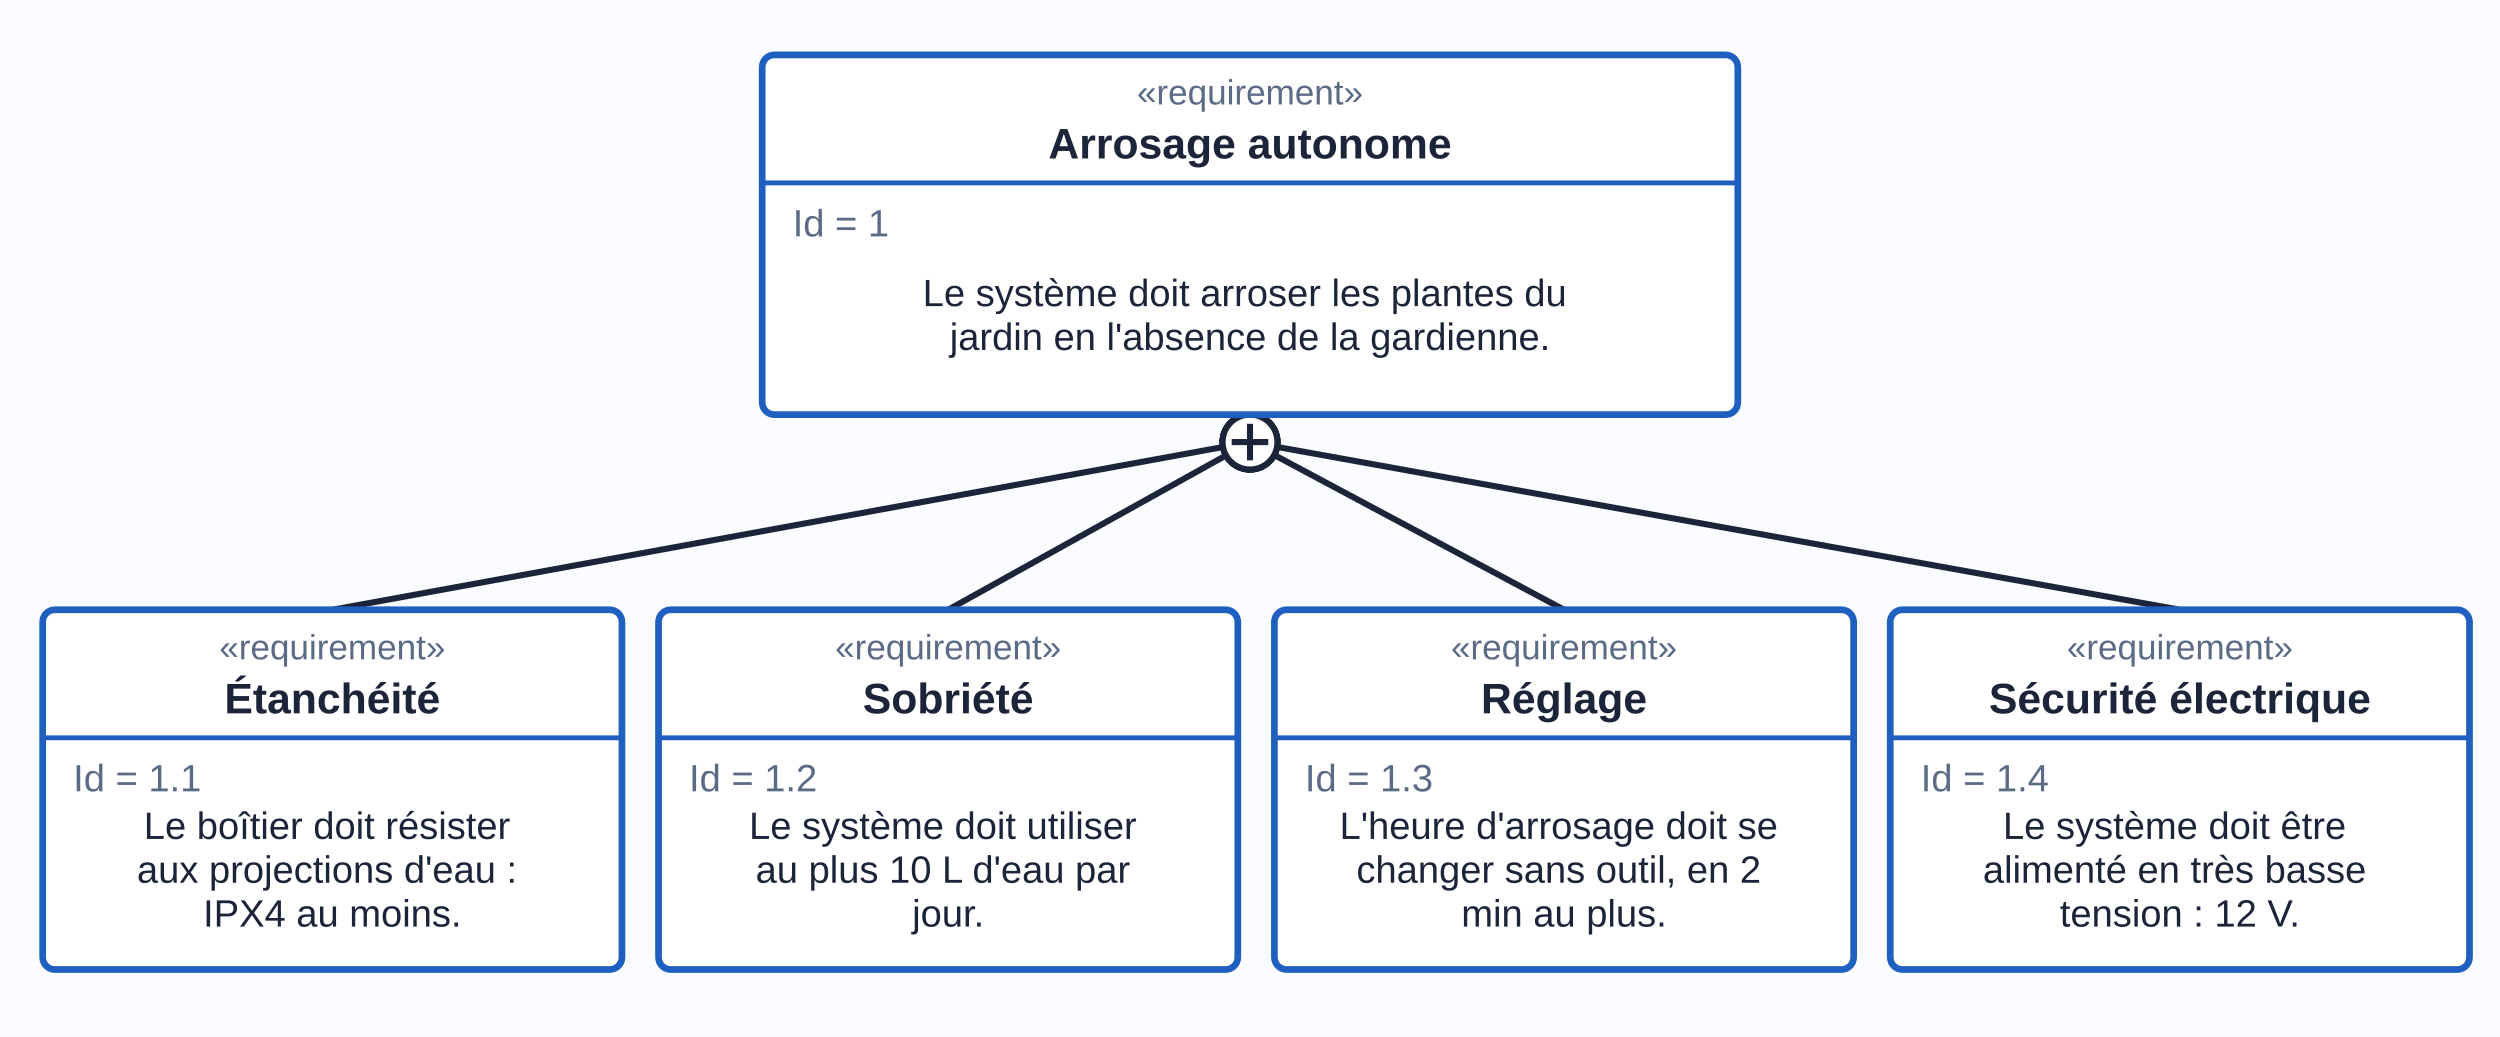
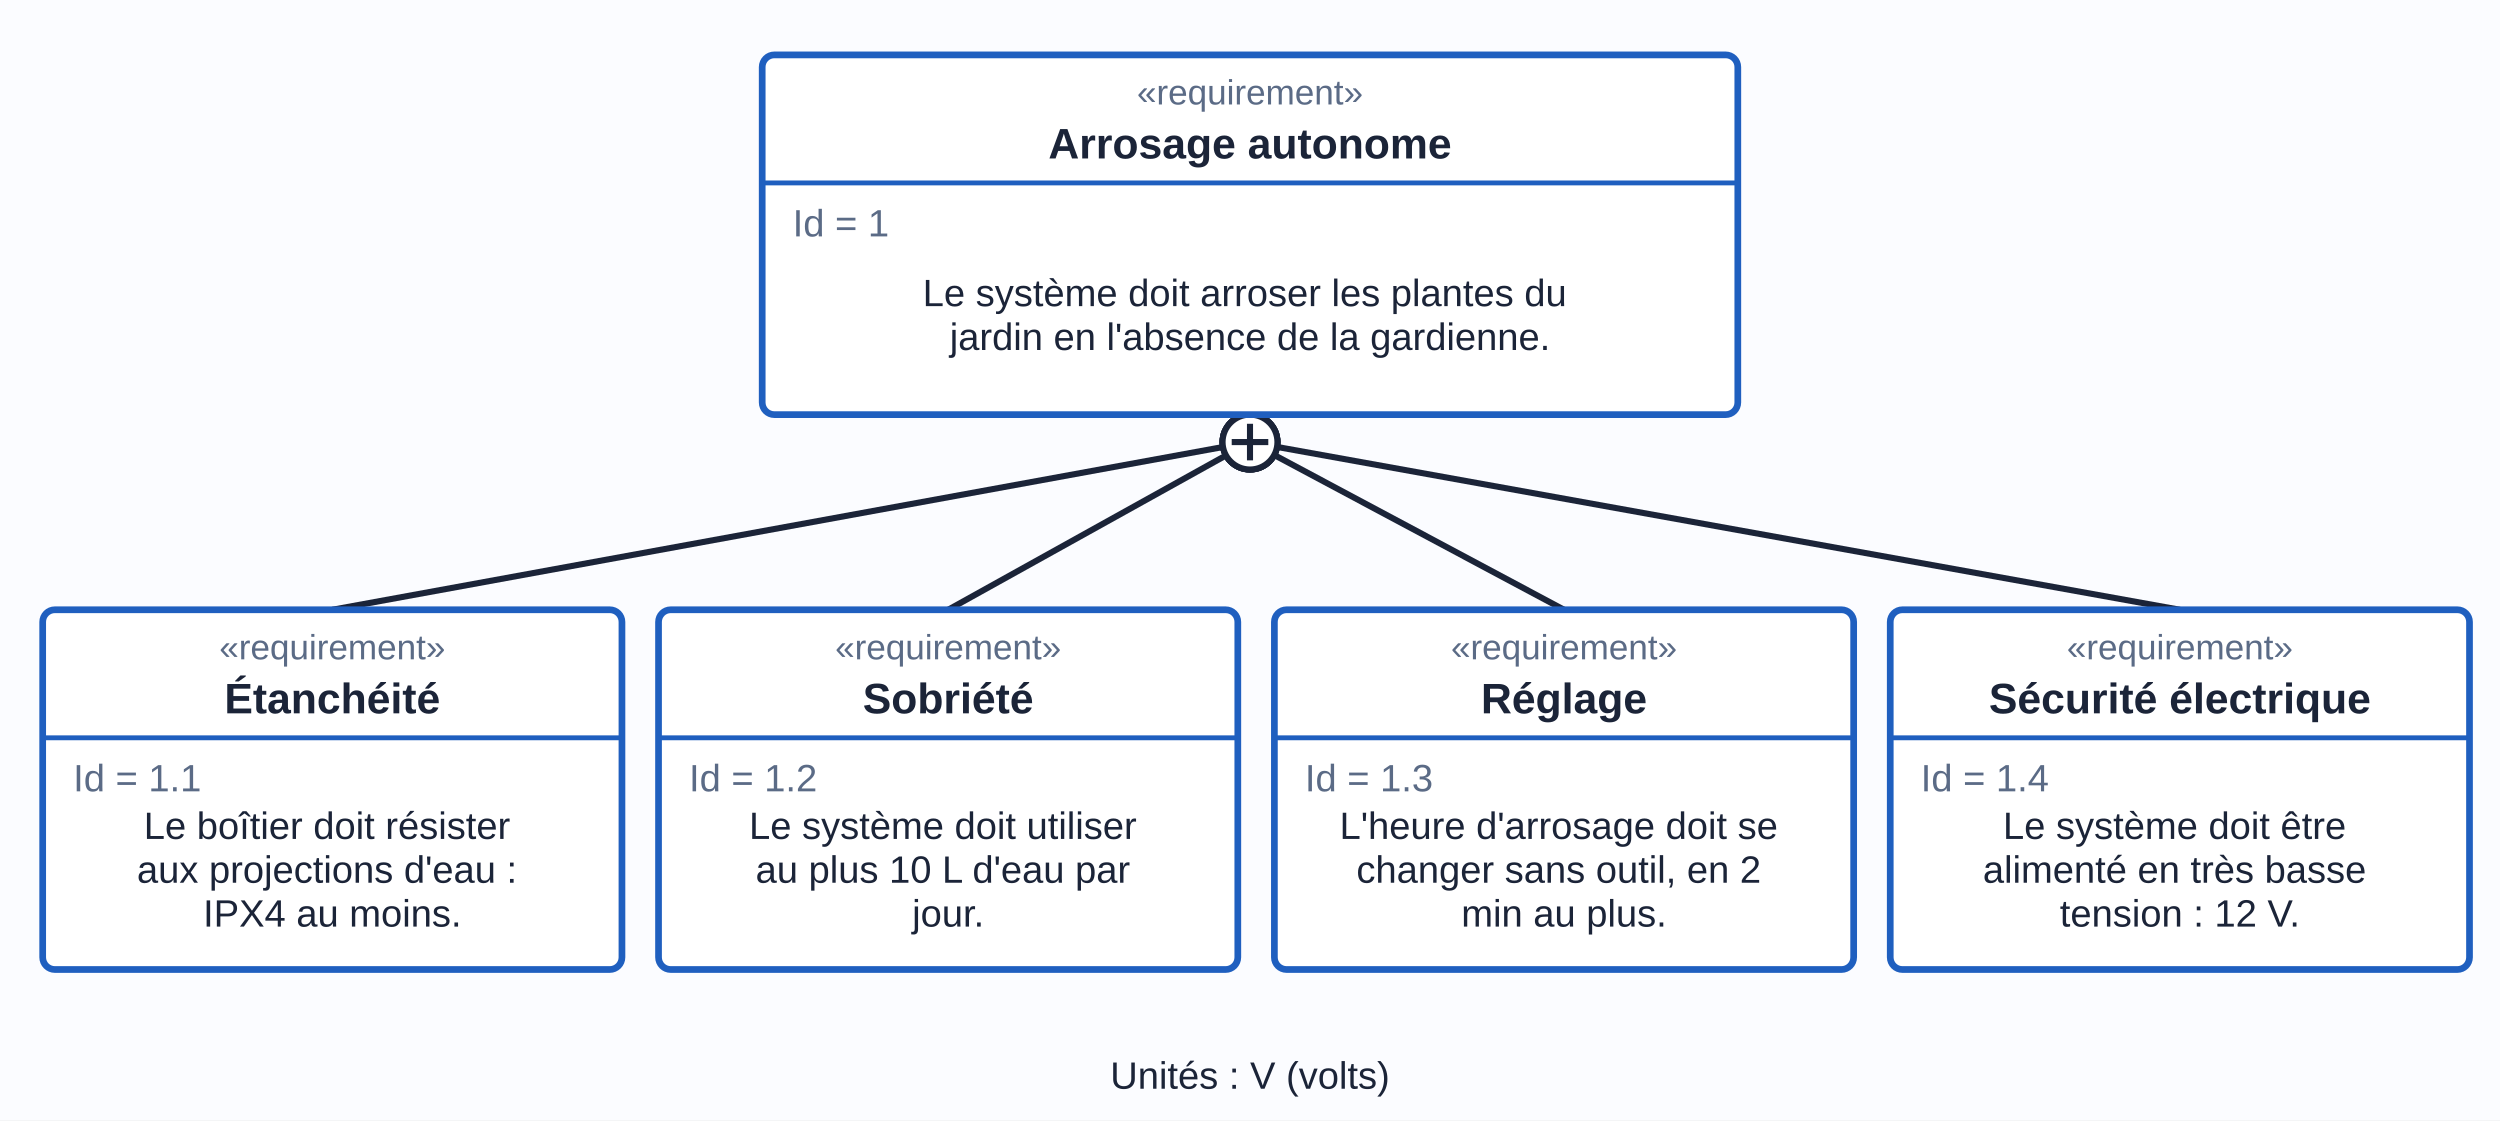
- <svg xmlns="http://www.w3.org/2000/svg" viewBox="0 0 820 340" width="820" height="340" class="schema" id="ex-arrosage" role="img" aria-labelledby="ex-arrosage-t ex-arrosage-d" font-family="'Segoe UI',system-ui,Arial,sans-serif">
-   <rect x="0" y="0" width="820" height="340" fill="#fbfcff" />
+ <svg xmlns="http://www.w3.org/2000/svg" viewBox="0 0 820 367.5" width="820" height="367.5" class="schema" id="ex-arrosage" role="img" aria-labelledby="ex-arrosage-t ex-arrosage-d" font-family="'Segoe UI',system-ui,Arial,sans-serif" data-legende-unites="27.5">
+   <rect x="0" y="0" width="820" height="367.5" fill="#fbfcff" data-legende-unites-fond="340" />
  <defs>
    <marker id="ex-arrosage-pt" viewBox="0 0 12 10" refX="11" refY="5" markerWidth="12" markerHeight="10" markerUnits="userSpaceOnUse" orient="auto-start-reverse">
      <path d="M0,0 L12,5 L0,10 z" fill="#5b6b86" />
    </marker>
  </defs>
  <line x1="410.0" y1="145.0" x2="109.0" y2="200.0" stroke="#1b2438" stroke-width="2" />
  <circle cx="410.0" cy="145.0" r="9" fill="#ffffff" stroke="#1b2438" stroke-width="2" />
  <line x1="404.0" y1="145.0" x2="416.0" y2="145.0" stroke="#1b2438" stroke-width="2" />
  <line x1="410.0" y1="139.0" x2="410.0" y2="151.0" stroke="#1b2438" stroke-width="2" />
  <line x1="410.0" y1="145.0" x2="311.0" y2="200.0" stroke="#1b2438" stroke-width="2" />
  <circle cx="410.0" cy="145.0" r="9" fill="#ffffff" stroke="#1b2438" stroke-width="2" />
  <line x1="404.0" y1="145.0" x2="416.0" y2="145.0" stroke="#1b2438" stroke-width="2" />
  <line x1="410.0" y1="139.0" x2="410.0" y2="151.0" stroke="#1b2438" stroke-width="2" />
  <line x1="410.0" y1="145.0" x2="513.0" y2="200.0" stroke="#1b2438" stroke-width="2" />
  <circle cx="410.0" cy="145.0" r="9" fill="#ffffff" stroke="#1b2438" stroke-width="2" />
  <line x1="404.0" y1="145.0" x2="416.0" y2="145.0" stroke="#1b2438" stroke-width="2" />
  <line x1="410.0" y1="139.0" x2="410.0" y2="151.0" stroke="#1b2438" stroke-width="2" />
  <line x1="410.0" y1="145.0" x2="715.0" y2="200.0" stroke="#1b2438" stroke-width="2" />
  <circle cx="410.0" cy="145.0" r="9" fill="#ffffff" stroke="#1b2438" stroke-width="2" />
  <line x1="404.0" y1="145.0" x2="416.0" y2="145.0" stroke="#1b2438" stroke-width="2" />
  <line x1="410.0" y1="139.0" x2="410.0" y2="151.0" stroke="#1b2438" stroke-width="2" />
  <rect x="250.0" y="18.0" width="320" height="118" rx="4" fill="#ffffff" stroke="#1f5fbf" stroke-width="2.2" />
  <line x1="250.0" y1="60.0" x2="570.0" y2="60.0" stroke="#1f5fbf" stroke-width="1.6" />
  <text x="410.0" y="31.0" font-size="11.5" fill="#5b6b86" text-anchor="middle" dominant-baseline="middle">
    <tspan x="410.0" dy="-0.00em">«requirement»</tspan>
  </text>
  <text x="410.0" y="48.0" font-size="14" fill="#1b2438" text-anchor="middle" dominant-baseline="middle" font-weight="700">
    <tspan x="410.0" dy="-0.00em">Arrosage autonome</tspan>
  </text>
  <text x="260.0" y="74.0" font-size="12.5" fill="#5b6b86" text-anchor="start" dominant-baseline="middle">
    <tspan x="260.0" dy="-0.00em">Id = 1</tspan>
  </text>
  <text x="410.0" y="104.0" font-size="12.5" fill="#1b2438" text-anchor="middle" dominant-baseline="middle">
    <tspan x="410.0" dy="-0.57em">Le système doit arroser les plantes du</tspan>
    <tspan x="410.0" dy="1.15em">jardin en l'absence de la gardienne.</tspan>
  </text>
  <rect x="14.0" y="200.0" width="190" height="118" rx="4" fill="#ffffff" stroke="#1f5fbf" stroke-width="2.2" />
  <line x1="14.0" y1="242.0" x2="204.0" y2="242.0" stroke="#1f5fbf" stroke-width="1.6" />
  <text x="109.0" y="213.0" font-size="11.5" fill="#5b6b86" text-anchor="middle" dominant-baseline="middle">
    <tspan x="109.0" dy="-0.00em">«requirement»</tspan>
  </text>
  <text x="109.0" y="230.0" font-size="14" fill="#1b2438" text-anchor="middle" dominant-baseline="middle" font-weight="700">
    <tspan x="109.0" dy="-0.00em">Étanchéité</tspan>
  </text>
  <text x="24.0" y="256.0" font-size="12.5" fill="#5b6b86" text-anchor="start" dominant-baseline="middle">
    <tspan x="24.0" dy="-0.00em">Id = 1.1</tspan>
  </text>
  <text x="109.0" y="286.0" font-size="12.5" fill="#1b2438" text-anchor="middle" dominant-baseline="middle">
    <tspan x="109.0" dy="-1.15em">Le boîtier doit résister</tspan>
    <tspan x="109.0" dy="1.15em">aux projections d'eau :</tspan>
    <tspan x="109.0" dy="1.15em">IPX4 au moins.</tspan>
  </text>
  <rect x="216.0" y="200.0" width="190" height="118" rx="4" fill="#ffffff" stroke="#1f5fbf" stroke-width="2.2" />
  <line x1="216.0" y1="242.0" x2="406.0" y2="242.0" stroke="#1f5fbf" stroke-width="1.6" />
  <text x="311.0" y="213.0" font-size="11.5" fill="#5b6b86" text-anchor="middle" dominant-baseline="middle">
    <tspan x="311.0" dy="-0.00em">«requirement»</tspan>
  </text>
  <text x="311.0" y="230.0" font-size="14" fill="#1b2438" text-anchor="middle" dominant-baseline="middle" font-weight="700">
    <tspan x="311.0" dy="-0.00em">Sobriété</tspan>
  </text>
  <text x="226.0" y="256.0" font-size="12.5" fill="#5b6b86" text-anchor="start" dominant-baseline="middle">
    <tspan x="226.0" dy="-0.00em">Id = 1.2</tspan>
  </text>
  <text x="311.0" y="286.0" font-size="12.5" fill="#1b2438" text-anchor="middle" dominant-baseline="middle">
    <tspan x="311.0" dy="-1.15em">Le système doit utiliser</tspan>
    <tspan x="311.0" dy="1.15em">au plus 10 L d'eau par</tspan>
    <tspan x="311.0" dy="1.15em">jour.</tspan>
  </text>
  <rect x="418.0" y="200.0" width="190" height="118" rx="4" fill="#ffffff" stroke="#1f5fbf" stroke-width="2.2" />
  <line x1="418.0" y1="242.0" x2="608.0" y2="242.0" stroke="#1f5fbf" stroke-width="1.6" />
  <text x="513.0" y="213.0" font-size="11.5" fill="#5b6b86" text-anchor="middle" dominant-baseline="middle">
    <tspan x="513.0" dy="-0.00em">«requirement»</tspan>
  </text>
  <text x="513.0" y="230.0" font-size="14" fill="#1b2438" text-anchor="middle" dominant-baseline="middle" font-weight="700">
    <tspan x="513.0" dy="-0.00em">Réglage</tspan>
  </text>
  <text x="428.0" y="256.0" font-size="12.5" fill="#5b6b86" text-anchor="start" dominant-baseline="middle">
    <tspan x="428.0" dy="-0.00em">Id = 1.3</tspan>
  </text>
  <text x="513.0" y="286.0" font-size="12.5" fill="#1b2438" text-anchor="middle" dominant-baseline="middle">
    <tspan x="513.0" dy="-1.15em">L'heure d'arrosage doit se</tspan>
    <tspan x="513.0" dy="1.15em">changer sans outil, en 2</tspan>
    <tspan x="513.0" dy="1.15em">min au plus.</tspan>
  </text>
  <rect x="620.0" y="200.0" width="190" height="118" rx="4" fill="#ffffff" stroke="#1f5fbf" stroke-width="2.2" />
  <line x1="620.0" y1="242.0" x2="810.0" y2="242.0" stroke="#1f5fbf" stroke-width="1.6" />
  <text x="715.0" y="213.0" font-size="11.5" fill="#5b6b86" text-anchor="middle" dominant-baseline="middle">
    <tspan x="715.0" dy="-0.00em">«requirement»</tspan>
  </text>
  <text x="715.0" y="230.0" font-size="14" fill="#1b2438" text-anchor="middle" dominant-baseline="middle" font-weight="700">
    <tspan x="715.0" dy="-0.00em">Sécurité électrique</tspan>
  </text>
  <text x="630.0" y="256.0" font-size="12.5" fill="#5b6b86" text-anchor="start" dominant-baseline="middle">
    <tspan x="630.0" dy="-0.00em">Id = 1.4</tspan>
  </text>
  <text x="715.0" y="286.0" font-size="12.5" fill="#1b2438" text-anchor="middle" dominant-baseline="middle">
    <tspan x="715.0" dy="-1.15em">Le système doit être</tspan>
    <tspan x="715.0" dy="1.15em">alimenté en très basse</tspan>
    <tspan x="715.0" dy="1.15em">tension : 12 V.</tspan>
  </text>
+   <text data-legende-unites="ligne" x="410" y="357.1" text-anchor="middle" font-size="12.5" fill="#1b2438" font-family="'Segoe UI',system-ui,Arial,sans-serif">Unités : V (volts)</text>
</svg>
